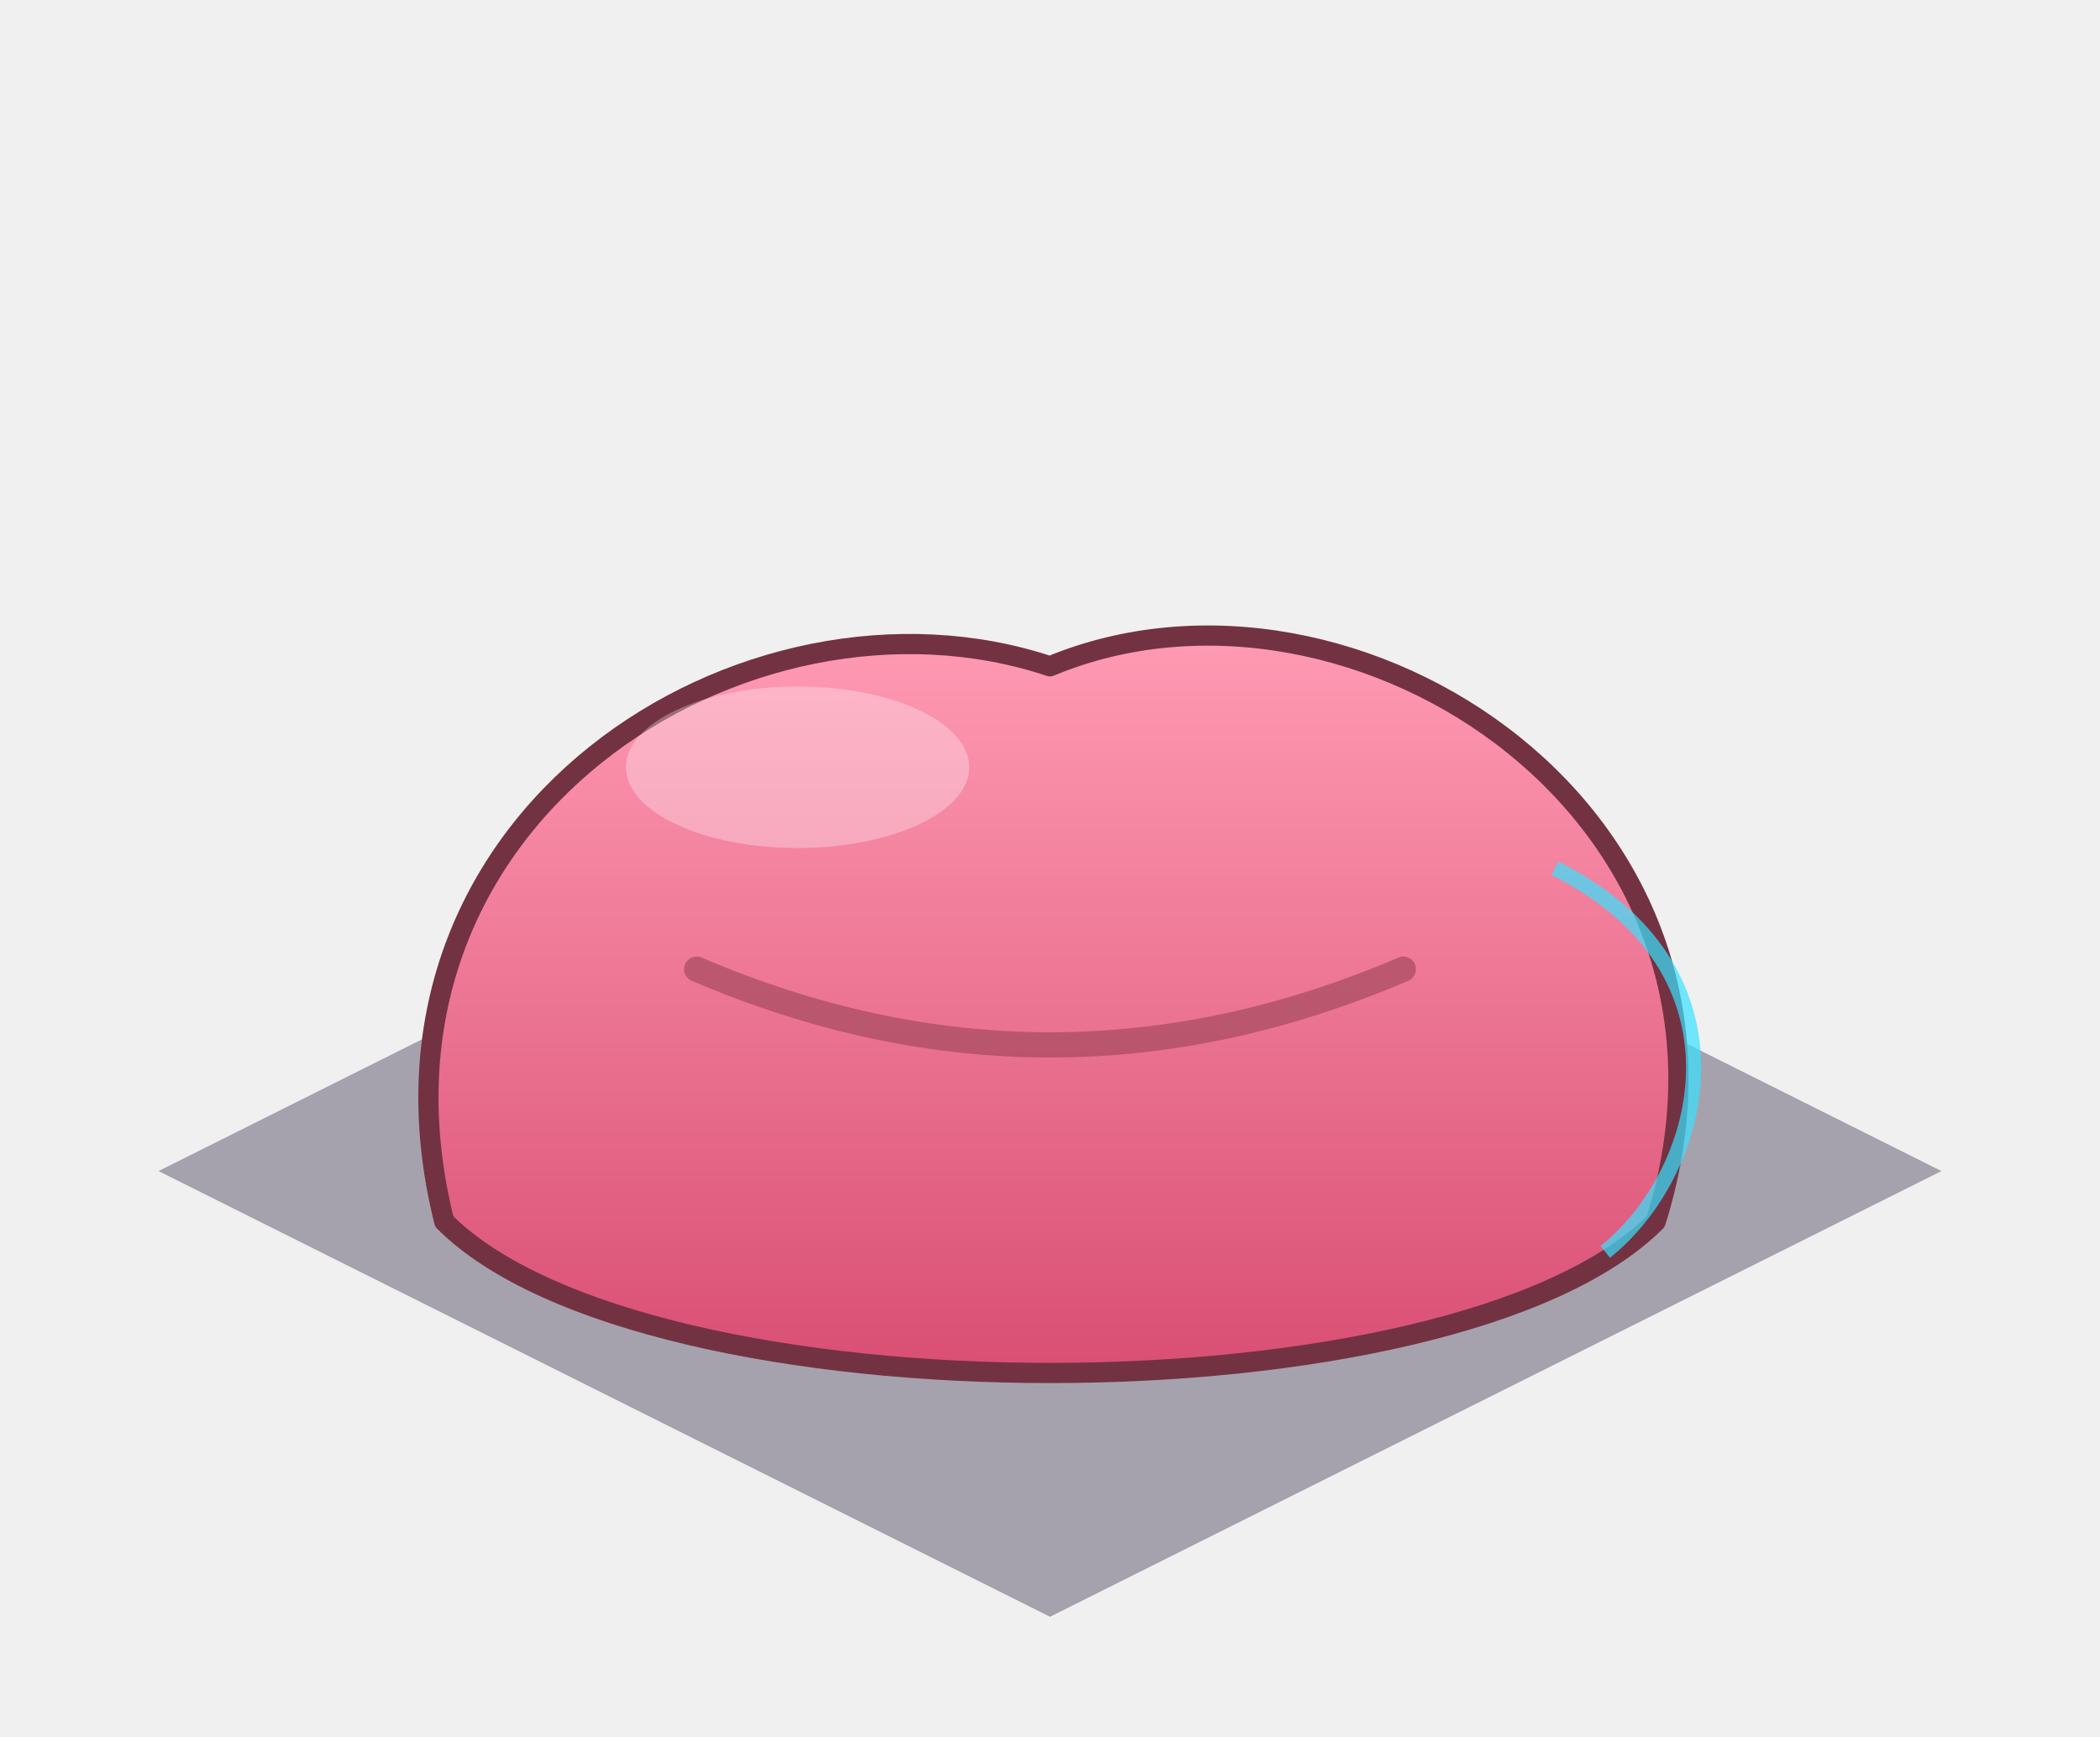
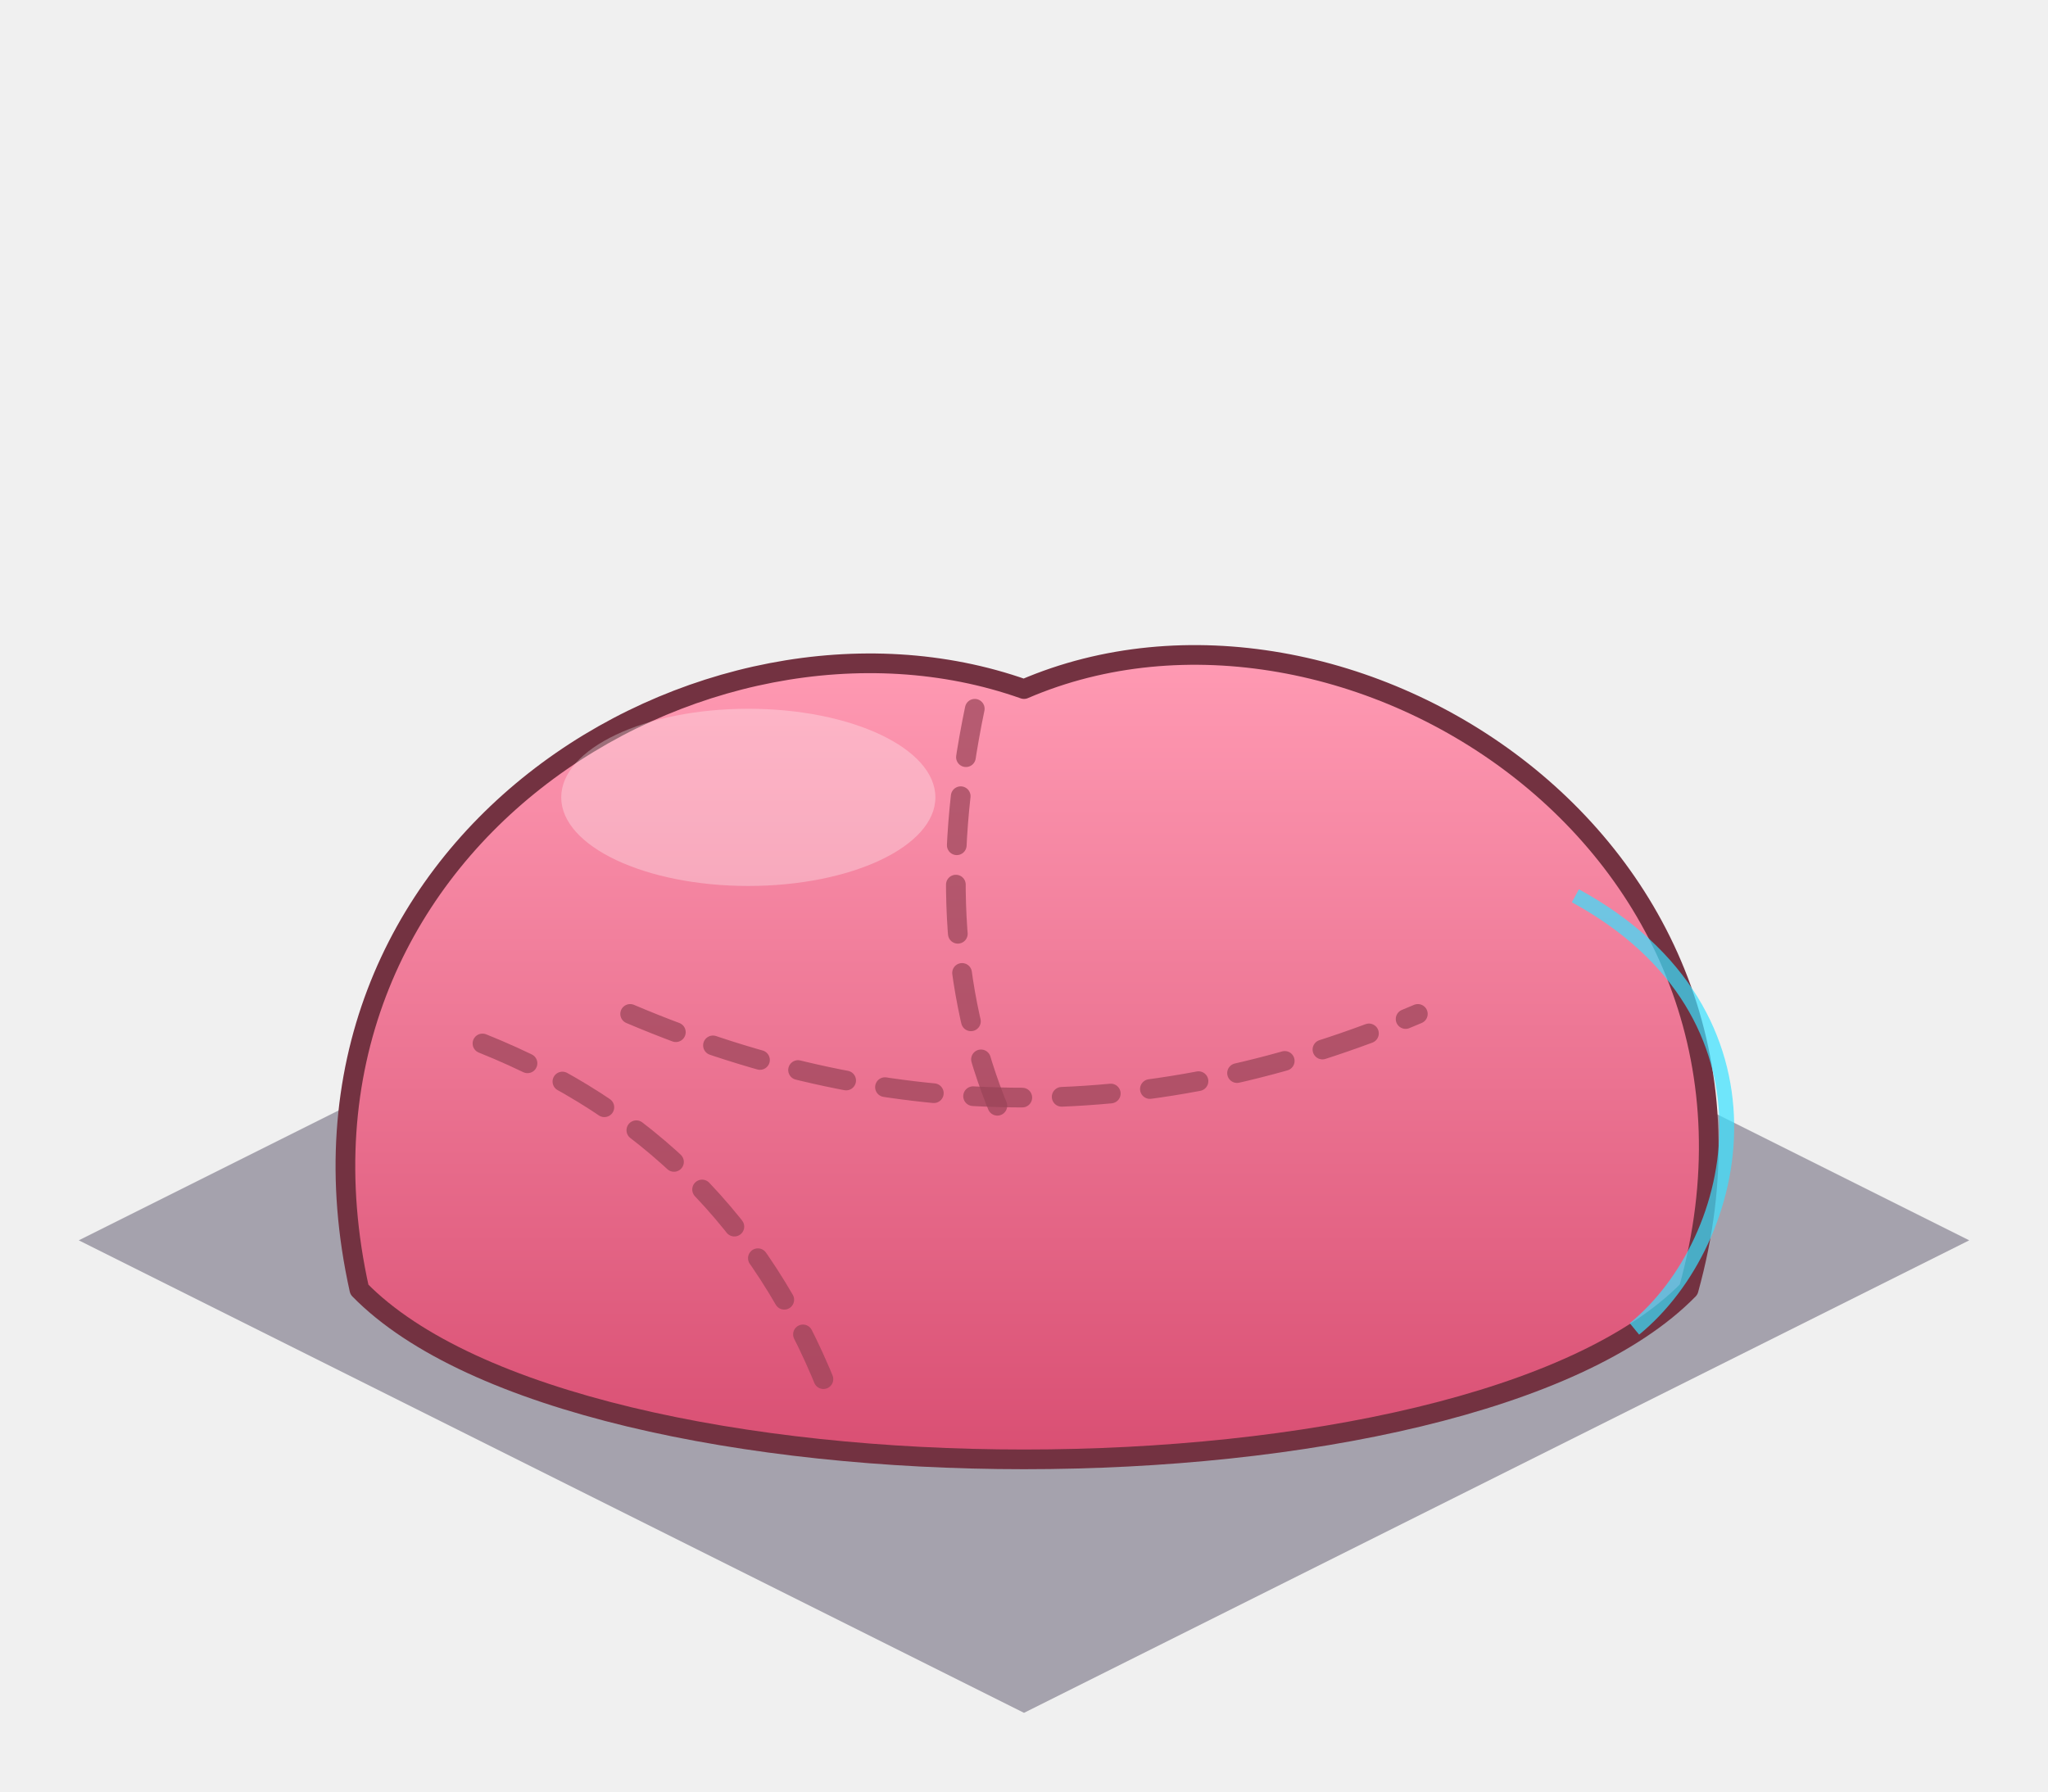
- <svg xmlns="http://www.w3.org/2000/svg" width="416" height="344" viewBox="0 0 416 344">
+ <svg xmlns="http://www.w3.org/2000/svg" width="416" height="364" viewBox="0 0 416 364">
  <defs>
    <linearGradient id="beanbag_g1" x1="0" y1="0" x2="0" y2="1">
      <stop offset="0" stop-color="#ff9ab3" />
      <stop offset="1" stop-color="#d94f73" />
    </linearGradient>
  </defs>
  <g id="shadow">
-     <polygon points="208.0,143.7 384.6,232.0 208.0,320.3 31.4,232.0" fill="#1a1230" opacity="0.35" />
+     <polygon points="208.0,156.0 400.0,252.0 208.0,348.0 16.0,252.0" fill="#1a1230" opacity="0.35" />
  </g>
  <g id="bag">
-     <path d="M 88.0 242.0 C 68.0 162.0 148.0 112.0 208.0 132.0 C 268.0 107.0 353.0 162.0 328.0 242.0 C 288.0 282.0 128.0 282.0 88.0 242.0 Z" fill="url(#beanbag_g1)" stroke="#733241" stroke-width="4" stroke-linejoin="round" />
-     <path d="M 138.0 192.0 Q 208.0 222.0 278.0 192.0" fill="none" stroke="#994357" stroke-width="5" opacity="0.6" stroke-linecap="round" />
-     <ellipse cx="158.0" cy="152.0" rx="34" ry="16" fill="#ffffff" opacity="0.3" />
-     <path d="M 308.0 172.0 C 348.0 192.0 338.0 232.0 318.0 248.0" fill="none" stroke="#38e1ff" stroke-width="3" stroke-opacity="0.7" />
+     <path d="M 73.0 262.0 C 53.0 172.0 143.0 117.0 208.0 140.0 C 273.0 112.0 368.0 172.0 343.0 262.0 C 298.0 308.0 118.0 308.0 73.0 262.0 Z" fill="url(#beanbag_g1)" stroke="#733241" stroke-width="4" stroke-linejoin="round" />
+     <path d="M 128.0 206.0 Q 208.0 240.0 288.0 206.0" fill="none" stroke="#994357" stroke-width="4" stroke-dasharray="10 8" opacity="0.7" stroke-linecap="round" />
+     <path d="M 198.0 144.0 Q 188.0 192.0 204.0 228.0" fill="none" stroke="#994357" stroke-width="4" stroke-dasharray="10 8" opacity="0.7" stroke-linecap="round" />
+     <path d="M 98.0 212.0 Q 148.0 232.0 168.0 282.0" fill="none" stroke="#994357" stroke-width="4" stroke-dasharray="10 8" opacity="0.7" stroke-linecap="round" />
+     <ellipse cx="152.0" cy="162.0" rx="38" ry="18" fill="#ffffff" opacity="0.3" />
+     <path d="M 320.0 182.0 C 364.0 206.0 354.0 252.0 332.0 270.0" fill="none" stroke="#38e1ff" stroke-width="3" stroke-opacity="0.7" />
  </g>
</svg>
